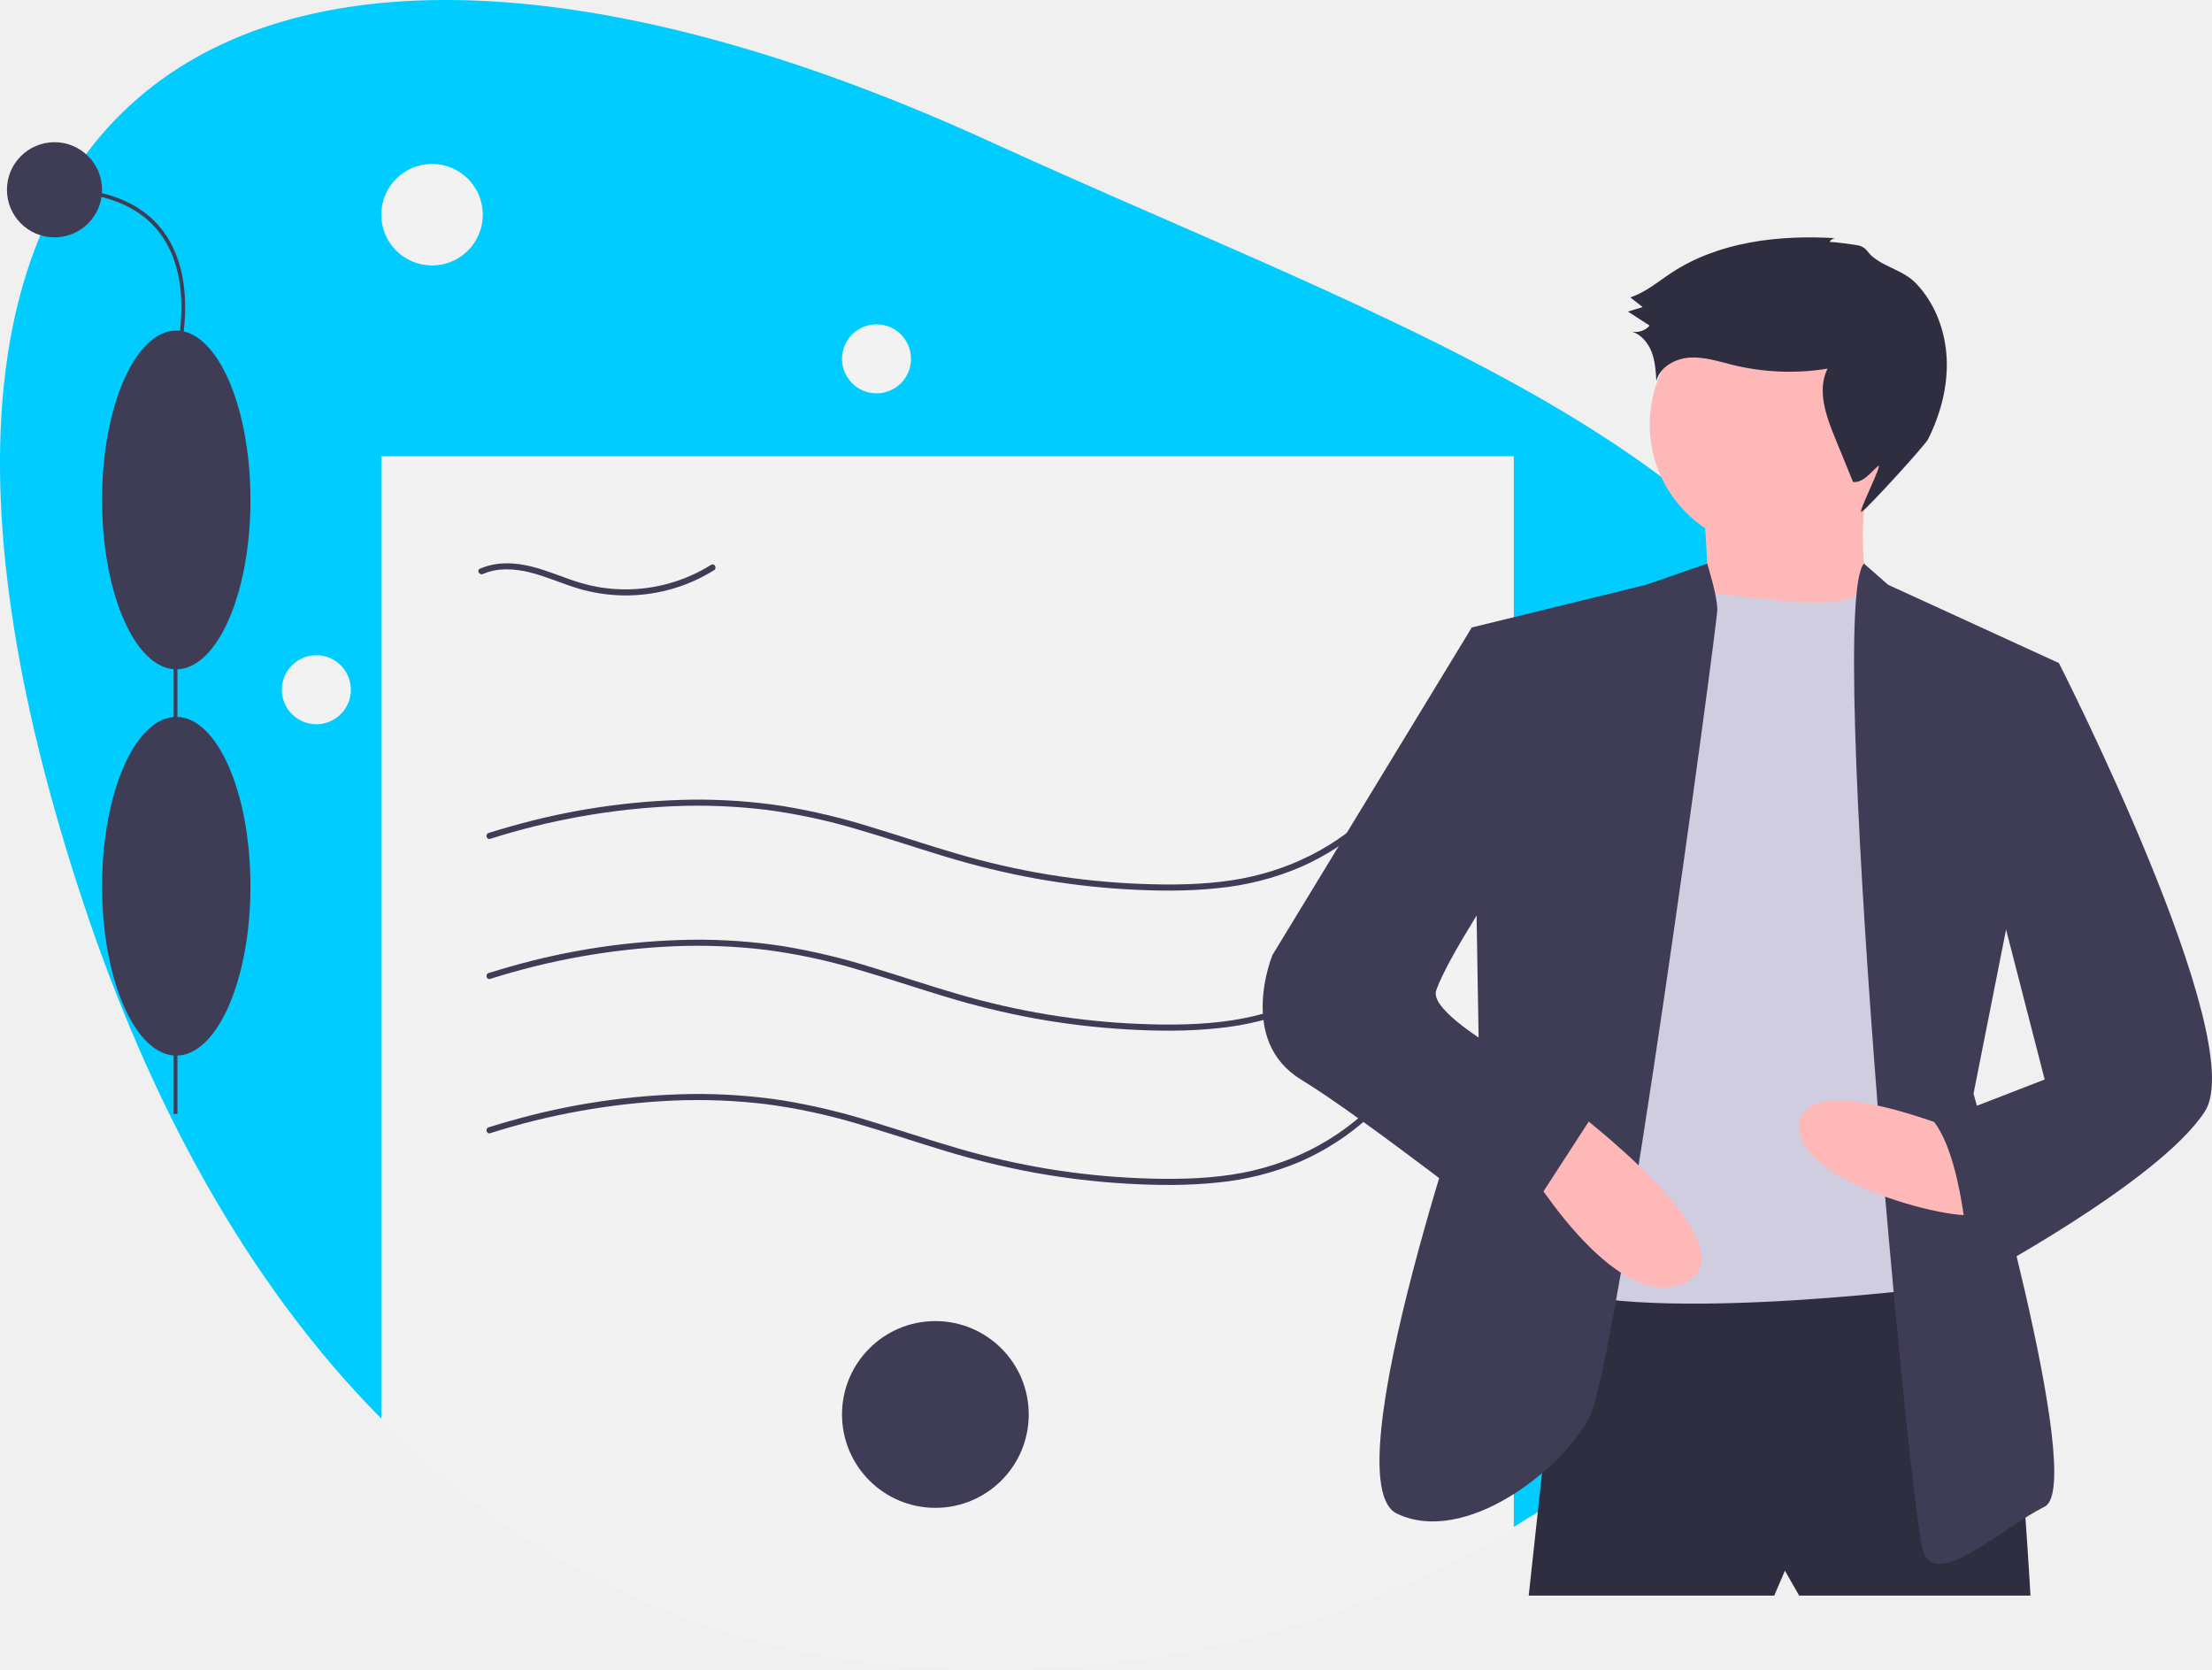
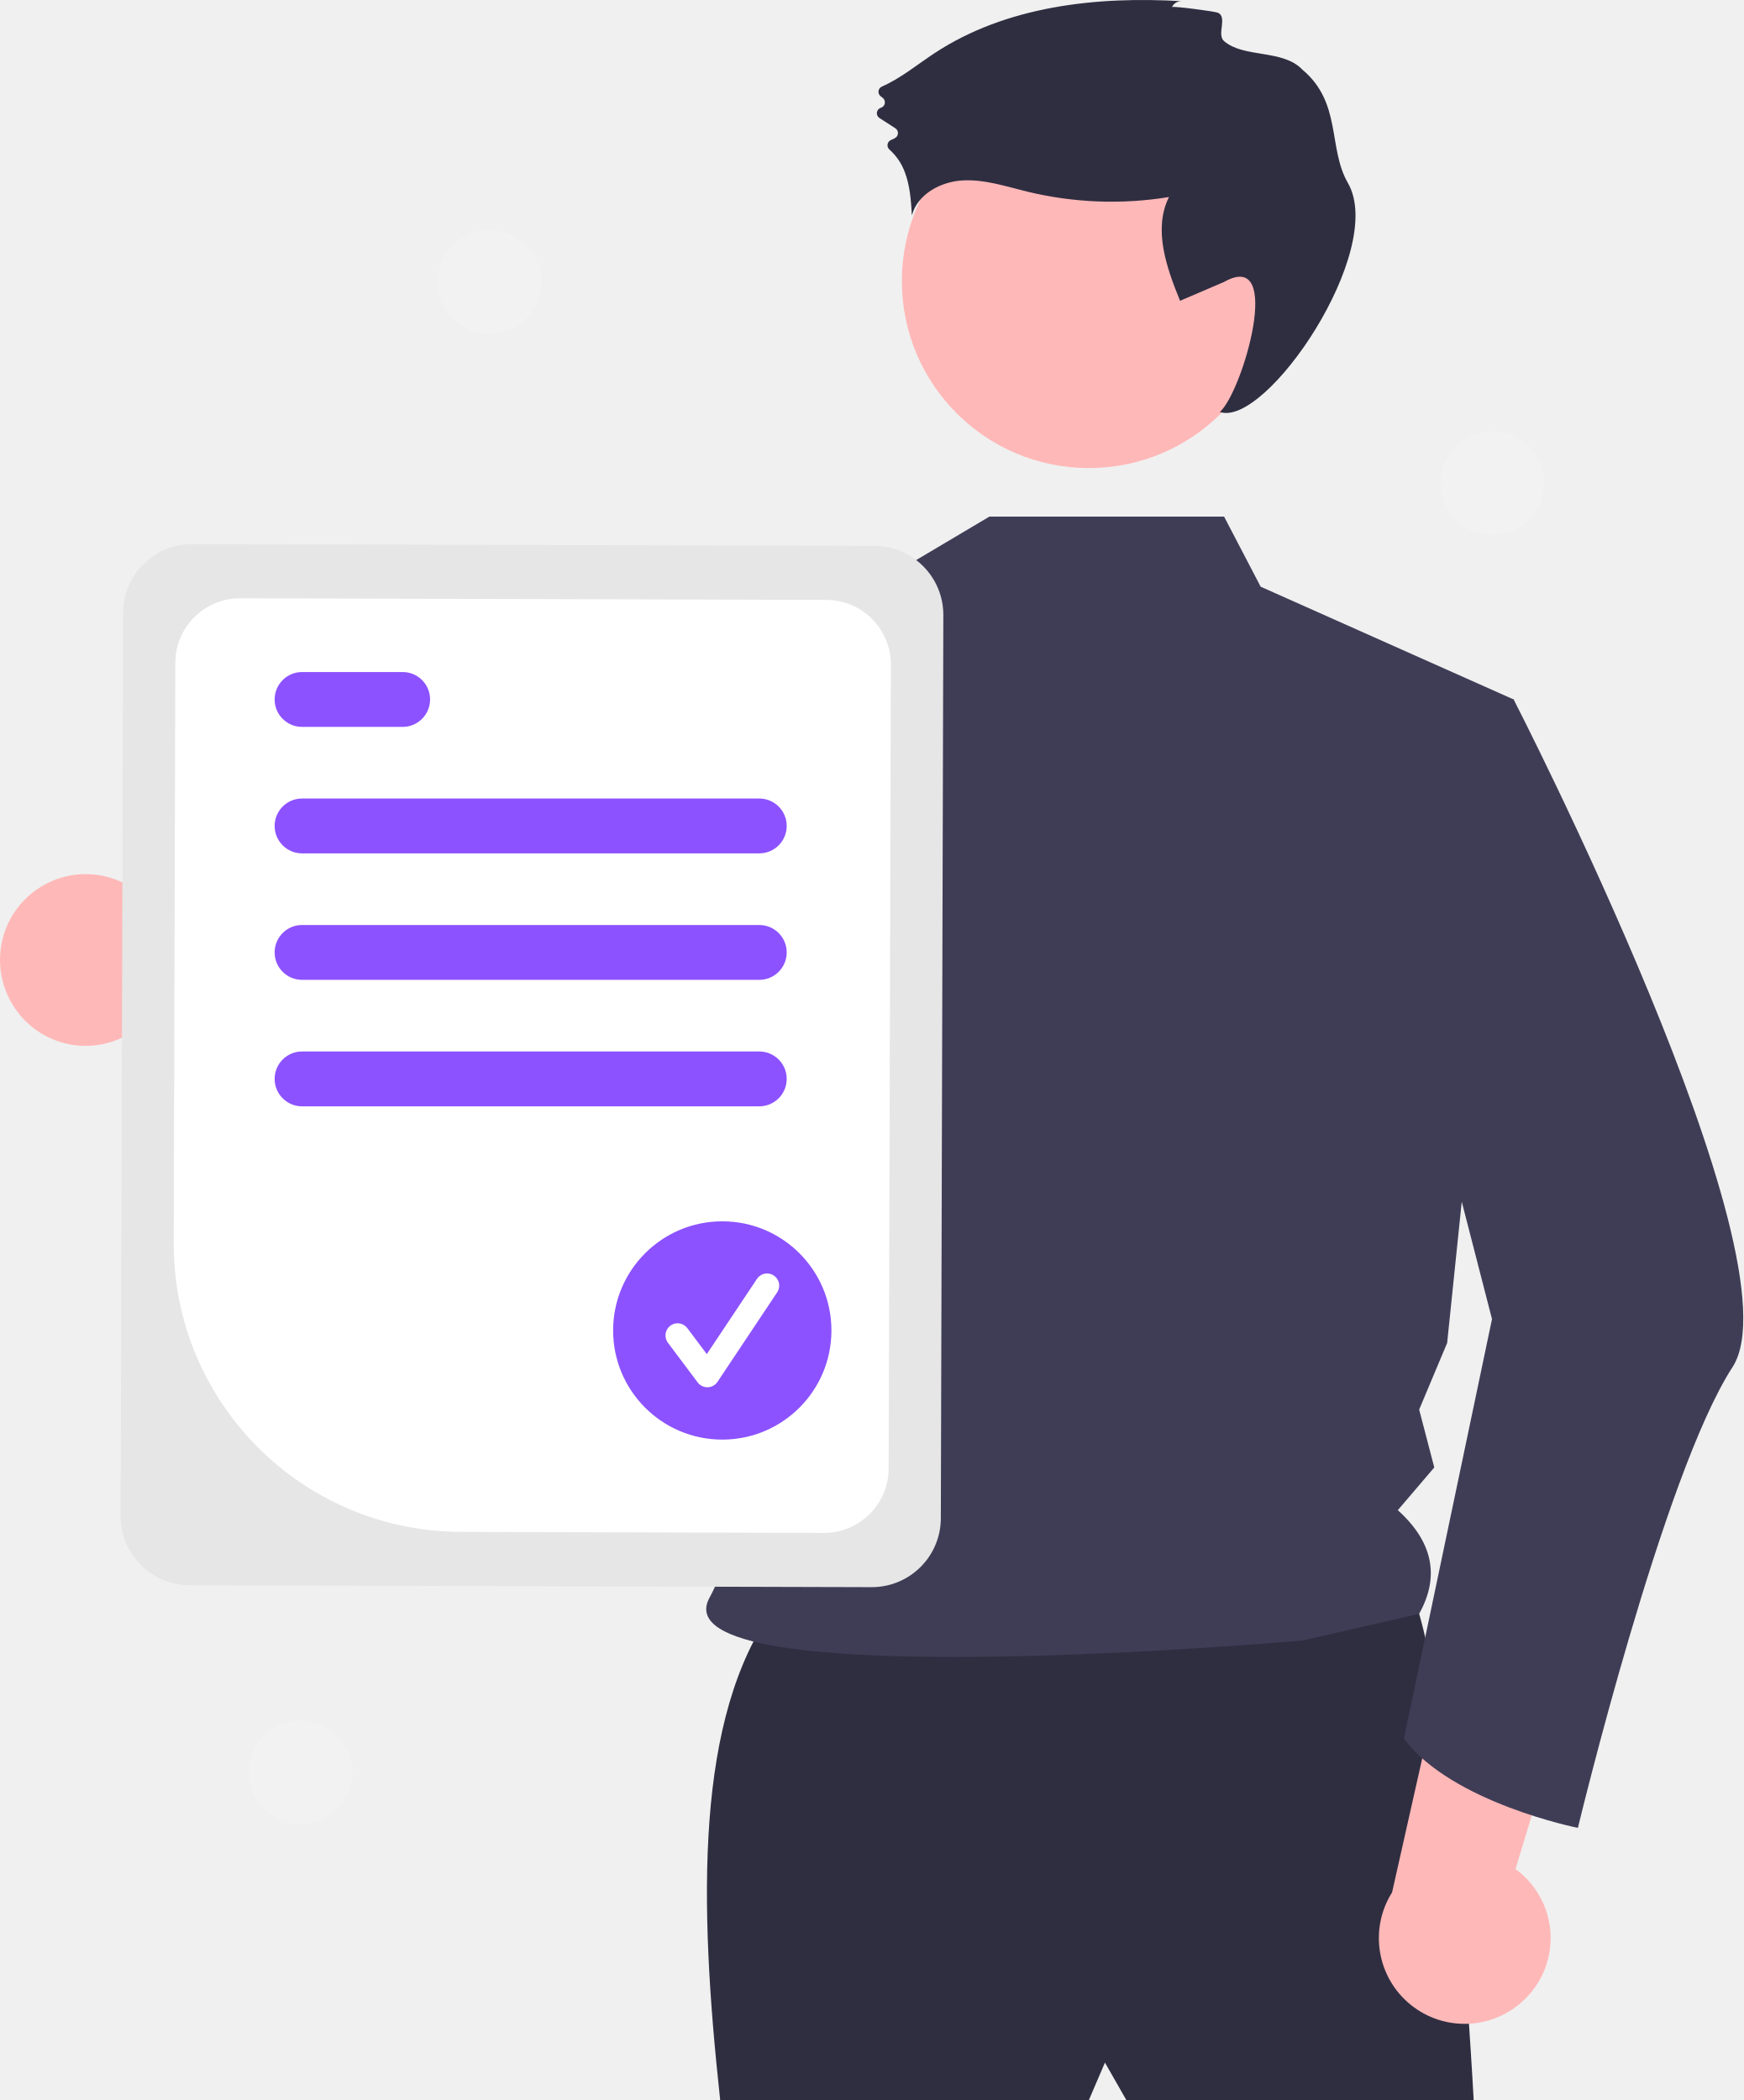
- <svg xmlns="http://www.w3.org/2000/svg" id="a36694c7-9e7e-4fa0-bd34-1ff06c34a584" data-name="Layer 1" width="1089.867" height="822.507" viewBox="0 0 1089.867 822.507">
-   <path d="M988.803,484.313c0,126.51-74.17,238.43-187.87,306.56-72.9,43.69-162.06,69.38-258.33,69.38-128.25,0-226.08-48.47-299.67-122.72-67.83-68.42-115.06-158.75-146.53-253.22-140.49-421.79,94.2-536.86,446.2-375.94C766.723,210.843,988.803,276.693,988.803,484.313Z" transform="translate(-55.06669 -38.74669)" fill="#00ccff" />
-   <path d="M800.933,263.503v528.37c-72.9,43.69-162.06,69.38-258.33,69.38-128.25,0-226.08-48.47-299.67-122.72v-475.03Z" transform="translate(-55.06669 -38.74669)" fill="#f2f2f2" />
-   <path d="M296.604,520.955a349.108,349.108,0,0,1,90.156-16.073,282.151,282.151,0,0,1,45.97,1.799,287.562,287.562,0,0,1,44.616,9.552c14.421,4.175,28.642,8.998,43.014,13.333a401.178,401.178,0,0,0,44.455,10.848,376.874,376.874,0,0,0,45.17,5.384c15.003.872,30.153,1.042,45.114-.556a138.026,138.026,0,0,0,40.59-10.289A123.971,123.971,0,0,0,728.701,513.779q3.672-3.278,7.066-6.845c1.335-1.395-.784-3.52-2.121-2.121-19.125,19.992-44.262,32.388-71.527,36.528-14.853,2.255-29.99,2.386-44.973,1.804a370.061,370.061,0,0,1-45.715-4.619A382.031,382.031,0,0,1,527.155,528.448c-14.288-4.139-28.381-8.912-42.619-13.215a320.728,320.728,0,0,0-43.879-10.454,275.938,275.938,0,0,0-45.019-3.125A344.201,344.201,0,0,0,306.666,514.83q-5.455,1.532-10.859,3.233c-1.836.576-1.052,3.473.798,2.893Z" transform="translate(-55.06669 -38.74669)" fill="#3f3d56" />
-   <path d="M296.604,596.955a349.108,349.108,0,0,1,90.156-16.073,282.151,282.151,0,0,1,45.97,1.799,287.562,287.562,0,0,1,44.616,9.552c14.421,4.175,28.642,8.998,43.014,13.333a401.178,401.178,0,0,0,44.455,10.848,376.874,376.874,0,0,0,45.17,5.384c15.003.872,30.153,1.042,45.114-.556a138.026,138.026,0,0,0,40.59-10.289A123.971,123.971,0,0,0,728.701,589.779q3.672-3.278,7.066-6.845c1.335-1.395-.784-3.52-2.121-2.121-19.125,19.992-44.262,32.388-71.527,36.528-14.853,2.255-29.99,2.386-44.973,1.804a370.061,370.061,0,0,1-45.715-4.619A382.031,382.031,0,0,1,527.155,604.448c-14.288-4.139-28.381-8.912-42.619-13.215a320.728,320.728,0,0,0-43.879-10.454,275.938,275.938,0,0,0-45.019-3.125A344.201,344.201,0,0,0,306.666,590.83q-5.455,1.532-10.859,3.233c-1.836.576-1.052,3.473.798,2.893Z" transform="translate(-55.06669 -38.74669)" fill="#3f3d56" />
-   <path d="M296.604,451.955a349.108,349.108,0,0,1,90.156-16.073,282.151,282.151,0,0,1,45.97,1.799,287.562,287.562,0,0,1,44.616,9.552c14.421,4.175,28.642,8.998,43.014,13.333a401.178,401.178,0,0,0,44.455,10.848,376.874,376.874,0,0,0,45.17,5.384c15.003.872,30.153,1.042,45.114-.556a138.026,138.026,0,0,0,40.59-10.289A123.971,123.971,0,0,0,728.701,444.779q3.672-3.278,7.066-6.845c1.335-1.395-.784-3.52-2.121-2.121-19.125,19.992-44.262,32.388-71.527,36.528-14.853,2.255-29.99,2.386-44.973,1.804A370.061,370.061,0,0,1,571.43,469.526,382.031,382.031,0,0,1,527.155,459.448c-14.288-4.139-28.381-8.912-42.619-13.215a320.728,320.728,0,0,0-43.879-10.454,275.938,275.938,0,0,0-45.019-3.125A344.201,344.201,0,0,0,306.666,445.83q-5.455,1.532-10.859,3.233c-1.836.576-1.052,3.473.798,2.893Z" transform="translate(-55.06669 -38.74669)" fill="#3f3d56" />
-   <path d="M293.03,321.496c7.258-3.216,15.573-2.655,23.106-.79,8.122,2.01,15.771,5.507,23.767,7.924a82.271,82.271,0,0,0,43.978.834,81.063,81.063,0,0,0,23.032-9.872c1.631-1.025.127-3.622-1.514-2.59a79.487,79.487,0,0,1-42.32,12.065,77.647,77.647,0,0,1-22.154-3.262c-7.937-2.38-15.525-5.835-23.566-7.884-8.519-2.171-17.655-2.642-25.844.986-1.762.78-.237,3.366,1.514,2.59Z" transform="translate(-55.06669 -38.74669)" fill="#3f3d56" />
-   <circle cx="460.867" cy="696.757" r="46" fill="#3f3d56" />
-   <circle cx="212.867" cy="105.757" r="25" fill="#f2f2f2" />
-   <circle cx="431.867" cy="176.757" r="17" fill="#f2f2f2" />
-   <circle cx="155.867" cy="339.757" r="17" fill="#f2f2f2" />
-   <rect x="85.547" y="213.464" width="1.875" height="335.244" fill="#3f3d56" />
-   <ellipse cx="86.846" cy="436.554" rx="36.557" ry="83.424" fill="#3f3d56" />
-   <ellipse cx="86.846" cy="246.272" rx="36.557" ry="83.424" fill="#3f3d56" />
-   <path d="M142.811,216.861l-1.796-.538c.114-.379,11.135-38.147-6.962-62.461-10.221-13.732-27.76-20.695-52.131-20.695v-1.875c24.999,0,43.046,7.219,53.64,21.457C154.219,177.825,142.927,216.473,142.811,216.861Z" transform="translate(-55.06669 -38.74669)" fill="#3f3d56" />
-   <circle cx="26.855" cy="93.483" r="23.434" fill="#3f3d56" />
-   <path d="M825.807,663.424,808.274,824.723H929.248l5.26-12.273,7.013,12.273h113.961s-8.766-166.559-24.546-171.819S825.807,663.424,825.807,663.424Z" transform="translate(-55.06669 -38.74669)" fill="#2f2e41" />
-   <circle cx="874.182" cy="209.157" r="61.364" fill="#ffb8b8" />
-   <path d="M894.183,286.475s5.26,56.104,0,59.611,84.156,1.753,84.156,1.753-12.273-50.844,0-75.39Z" transform="translate(-55.06669 -38.74669)" fill="#ffb8b8" />
-   <path d="M925.742,333.813s45.113,7.026,48.855-7.006l23.028,31.552,1.753,315.585s-187.598,22.792-194.611-14.026,71.883-327.858,71.883-327.858l19.862-1.286S922.235,333.813,925.742,333.813Z" transform="translate(-55.06669 -38.74669)" fill="#d0cde1" />
-   <path d="M896.214,316.375l-30.083,10.424-85.909,21.039,3.506,210.39s-73.637,210.39-40.325,226.169,80.65-21.039,94.676-47.338,63.117-390.975,63.117-397.988S896.214,316.375,896.214,316.375Z" transform="translate(-55.06669 -38.74669)" fill="#3f3d56" />
-   <path d="M973.47,316.375l11.882,10.424,84.156,38.572-42.078,212.143s56.104,192.858,35.065,203.377-52.598,40.325-59.611,22.792S954.575,335.756,973.47,316.375Z" transform="translate(-55.06669 -38.74669)" fill="#3f3d56" />
-   <path d="M1022.171,596.8s-78.896-33.312-80.65-3.506,89.416,50.844,89.416,42.078S1022.171,596.8,1022.171,596.8Z" transform="translate(-55.06669 -38.74669)" fill="#ffb8b8" />
-   <path d="M829.313,584.528s91.169,68.377,56.104,85.909-80.65-61.364-80.65-61.364Z" transform="translate(-55.06669 -38.74669)" fill="#ffb8b8" />
-   <path d="M956.491,158.015a3.385,3.385,0,0,1,3.257-1.933c-28.093-1.68-57.685,1.594-81.188,17.075-6.582,4.336-12.729,9.638-20.223,12.081l6.083,4.77-7.268,2.215,10.695,6.913a9.27,9.27,0,0,1-8.829,2.958c4.648,1.358,8.07,5.494,9.809,10.014s2.051,9.442,2.344,14.276c1.797-6.974,9.408-11.08,16.598-11.497s14.202,1.955,21.199,3.66a117.272,117.272,0,0,0,46.548,1.791c-5.256,10.549-.822,23.131,3.64,34.04L968.066,276.16c4.946.497,8.442-4.421,12.169-7.712,3.396-2.999-10.125,23.376-8.032,22.41,2.72-1.255,31.421-32.944,32.765-35.621,6.132-12.214,9.811-25.838,9.258-39.493s-5.55-27.318-14.963-37.227c-6.39-6.727-15.231-7.905-21.746-13.496-2.564-2.201-2.573-3.92-6.097-5.203C970.25,159.391,956.685,157.586,956.491,158.015Z" transform="translate(-55.06669 -38.74669)" fill="#2f2e41" />
-   <path d="M792.495,353.099,780.222,347.839,682.04,509.138s-17.533,42.078,14.026,61.364S801.261,647.645,801.261,647.645l42.078-64.87s-85.909-40.325-80.65-56.104,33.312-57.857,33.312-57.857Z" transform="translate(-55.06669 -38.74669)" fill="#3f3d56" />
-   <path d="M1046.716,361.865l22.792,3.506s94.676,185.845,71.883,220.91S1025.677,670.437,1025.677,670.437s-1.753-57.857-17.533-78.896l54.351-21.039-29.805-115.715Z" transform="translate(-55.06669 -38.74669)" fill="#3f3d56" />
+ <svg xmlns="http://www.w3.org/2000/svg" data-name="Layer 1" width="571.94" height="689.038" viewBox="0 0 571.94 689.038">
+   <path d="M310.019,435.422a27.981,27.981,0,0,0,42.374,6.734L438.65,491.628,435.436,440.056l-81.418-39.072a28.133,28.133,0,0,0-43.998,34.439Z" transform="translate(-305.9303 -105.8648)" fill="#ffb8b8" />
+   <path d="M559.741,633.604c-25.586,35.812-24.671,95.726-17.533,161.299l120.974,0,5.26-12.273,7.013,12.273H789.417s-8.766-166.559-24.546-171.819S559.741,633.604,559.741,633.604Z" transform="translate(-305.9303 -105.8648)" fill="#2f2e41" />
+   <circle cx="357.252" cy="92.218" r="61.364" fill="#ffb8b8" />
+   <path d="M707.534,275.368l12,23,83,37L780.717,546.504,771.534,568.368l4.961,18.987L764.534,601.368c12.007,10.864,13.532,22.236,7,34l-38.221,8.756s-212.521,18.898-194.611-14.026c19.57-35.974,24.553-142.215-18.649-198.988-36.677-48.199-8.519-110.742-8.519-110.742l87-26,32-19Z" transform="translate(-305.9303 -105.8648)" fill="#3f3d56" />
+   <path d="M690.426,108.195a3.385,3.385,0,0,1,3.257-1.933c-28.093-1.68-57.685,1.594-81.188,17.075-5.694,3.751-11.062,8.224-17.258,10.945a1.859,1.859,0,0,0-.38,3.163l.681.534a1.866,1.866,0,0,1-.607,3.253l0,0a1.866,1.866,0,0,0-.469,3.352l5.215,3.371a1.858,1.858,0,0,1,.017,3.126,9.271,9.271,0,0,1-1.387.703,1.862,1.862,0,0,0-.59,3.128,18.537,18.537,0,0,1,5.046,7.377c1.738,4.52,2.051,9.442,2.344,14.276,1.797-6.974,9.408-11.08,16.598-11.497s14.202,1.955,21.199,3.66a117.272,117.272,0,0,0,46.548,1.791c-5.256,10.549-.822,23.131,3.64,34.04l14.443-6.191c19.836-11.197,6.019,36.168-1.397,42.67,15.141,5.249,54.772-53.014,42.023-75.114-6.632-11.496-1.924-26.324-14.963-37.227-6.39-6.727-19.149-3.737-25.664-9.328-2.564-2.201,1.344-8.088-2.18-9.371C704.184,109.571,690.619,107.765,690.426,108.195Z" transform="translate(-305.9303 -105.8648)" fill="#2f2e41" />
+   <path d="M586.484,300.308c-11.26,49.99-40.14,166.71-69.44,191.12a17.092,17.092,0,0,1-6.52,3.85c-102.99,25.09-135.99-38.91-135.99-38.91s27.6-13.45,28.3-39.74l55.66,17.27,48.52-109.19,7.14-6.66.04-.04Z" transform="translate(-305.9303 -105.8648)" fill="#3f3d56" />
+   <path d="M806.075,761.941a27.982,27.982,0,0,0-2.938-42.806L832.009,623.982l-49.539,14.696L762.648,726.784a28.133,28.133,0,0,0,43.427,35.156Z" transform="translate(-305.9303 -105.8648)" fill="#ffb8b8" />
+   <path d="M779.65,330.045l22.884,5.323s94.584,184.028,71.792,219.093-50.715,151.156-50.715,151.156-41.298-8.21-57.077-29.249l28.896-137.686-29.805-115.715Z" transform="translate(-305.9303 -105.8648)" fill="#3f3d56" />
+   <path d="M345.51,603.32l.822-296.389a22.652,22.652,0,0,1,22.689-22.564l223.839.621a22.652,22.652,0,0,1,22.564,22.689l-.822,296.389a22.652,22.652,0,0,1-22.689,22.564l-223.839-.621A22.652,22.652,0,0,1,345.51,603.32Z" transform="translate(-305.9303 -105.8648)" fill="#e6e6e6" />
+   <path d="M362.928,513.846l.528-190.546a21.214,21.214,0,0,1,21.249-21.132l192.371.533a21.215,21.215,0,0,1,21.133,21.249l-.731,263.746A21.215,21.215,0,0,1,576.228,608.829L457.058,608.499A94.498,94.498,0,0,1,362.928,513.846Z" transform="translate(-305.9303 -105.8648)" fill="#fff" />
+   <path d="M555.034,385.868h-150a9,9,0,0,1,0-18h150a9,9,0,0,1,0,18Z" transform="translate(-305.9303 -105.8648)" fill="#8c52ff" />
+   <path d="M438.034,344.368h-33a9,9,0,0,1,0-18h33a9,9,0,0,1,0,18Z" transform="translate(-305.9303 -105.8648)" fill="#8c52ff" />
+   <path d="M555.034,427.368h-150a9,9,0,0,1,0-18h150a9,9,0,0,1,0,18Z" transform="translate(-305.9303 -105.8648)" fill="#8c52ff" />
+   <path d="M555.034,468.868h-150a9,9,0,0,1,0-18h150a9,9,0,0,1,0,18Z" transform="translate(-305.9303 -105.8648)" fill="#8c52ff" />
+   <circle cx="236.967" cy="436.543" r="35.811" fill="#8c52ff" />
+   <path d="M538.012,561.045a3.982,3.982,0,0,1-3.186-1.594l-9.77-13.027a3.983,3.983,0,1,1,6.374-4.78l6.392,8.522,16.416-24.624a3.984,3.984,0,1,1,6.629,4.419L541.326,559.271a3.985,3.985,0,0,1-3.204,1.773C538.085,561.045,538.048,561.045,538.012,561.045Z" transform="translate(-305.9303 -105.8648)" fill="#fff" />
+   <circle cx="160.604" cy="92.503" r="17" fill="#f2f2f2" />
+   <circle cx="98.604" cy="581.503" r="17" fill="#f2f2f2" />
+   <circle cx="489.604" cy="158.503" r="17" fill="#f2f2f2" />
</svg>
